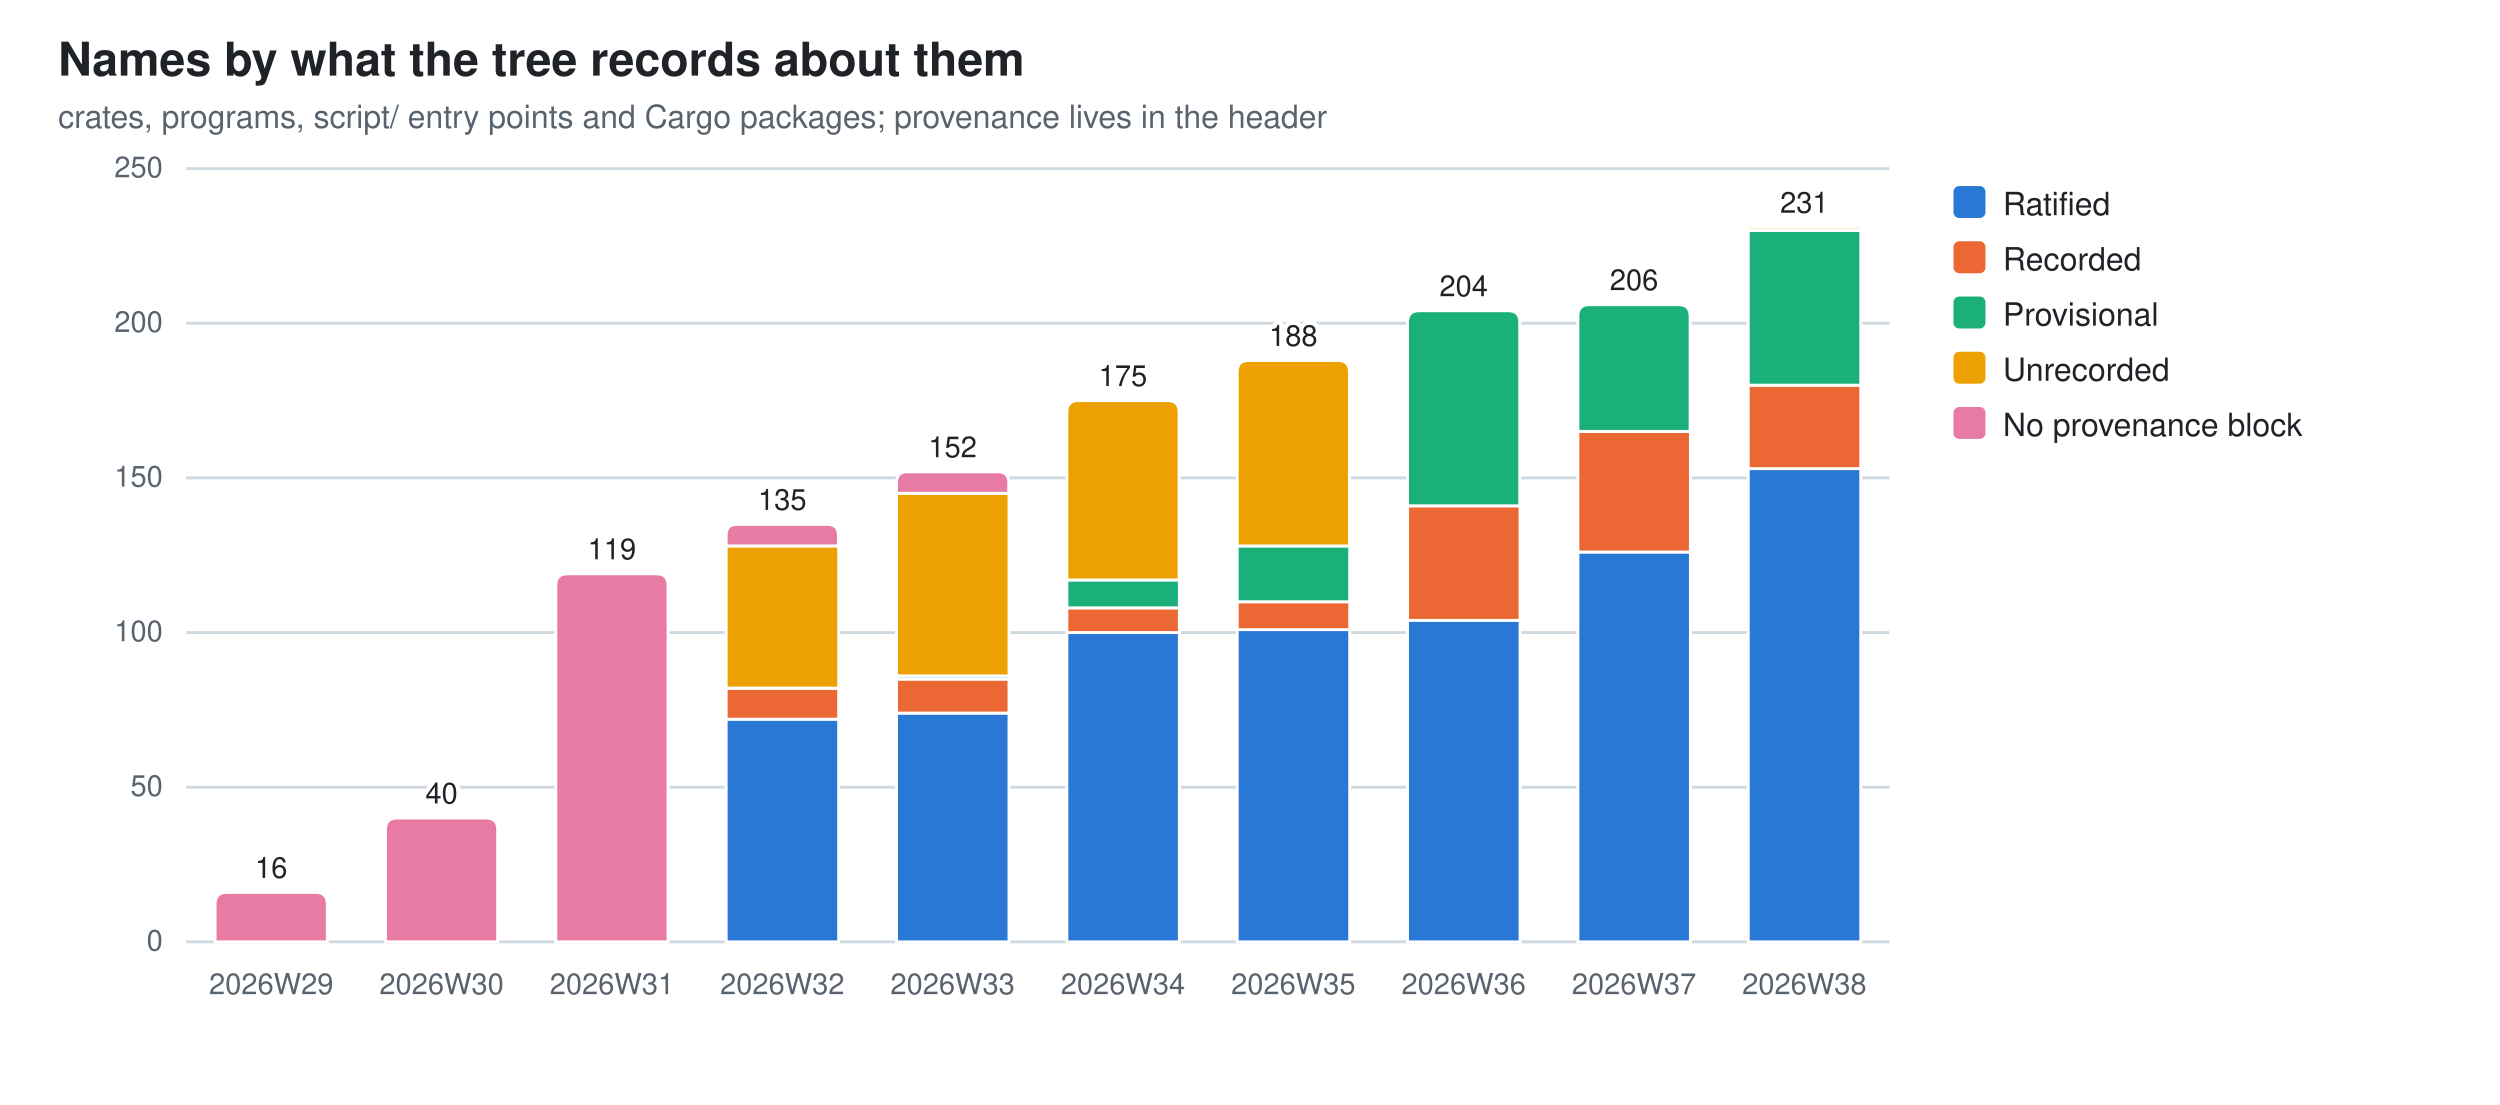
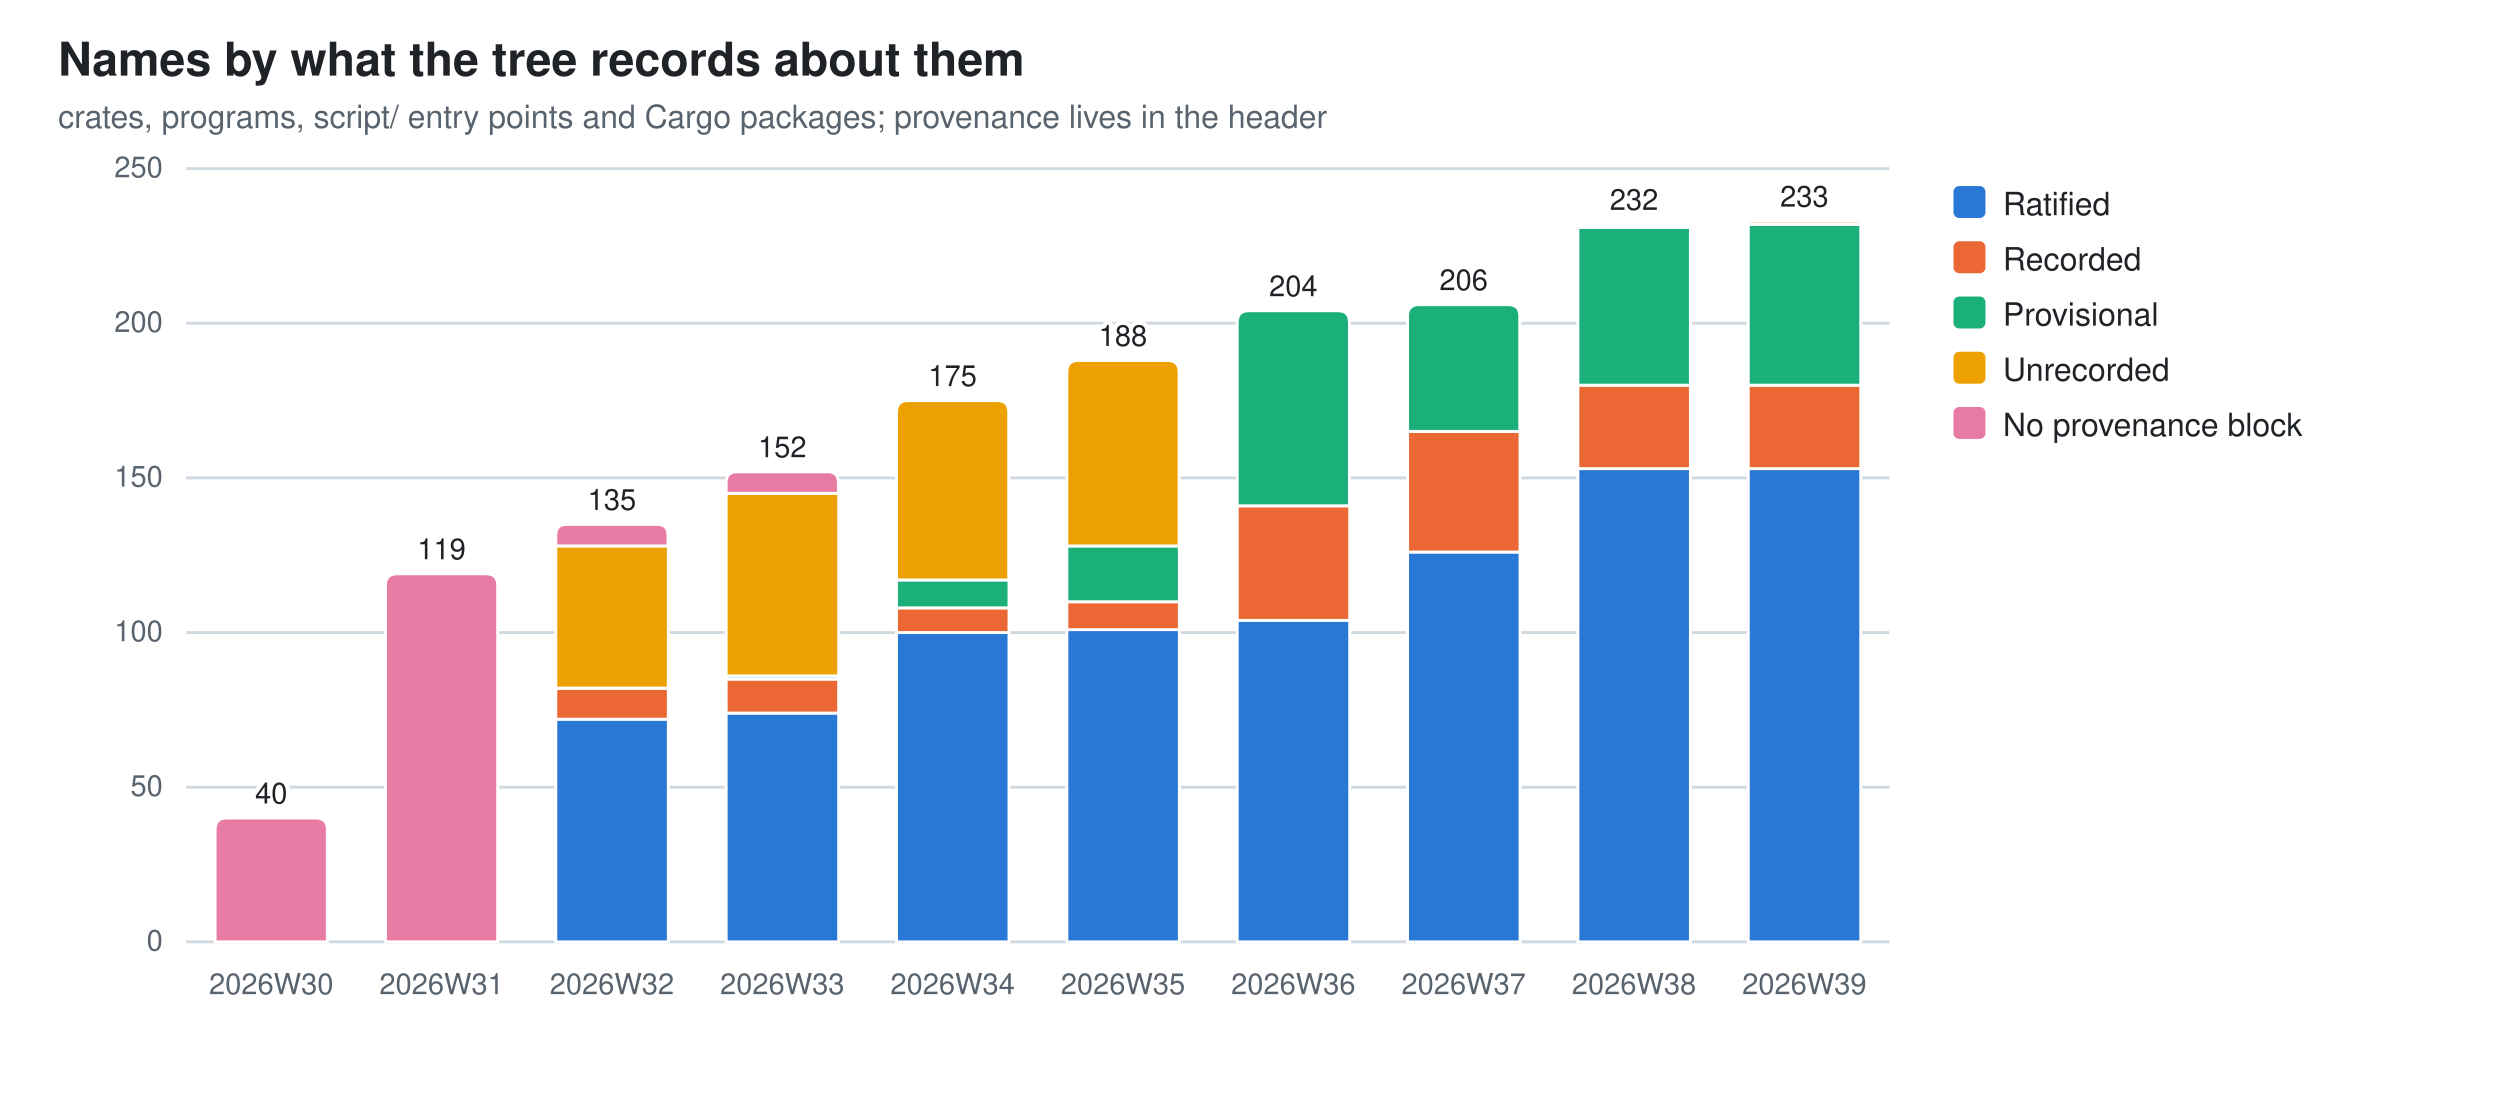
<svg xmlns="http://www.w3.org/2000/svg" width="860" height="380" viewBox="0 0 860 380" role="img" aria-label="Names by what the tree records about them">
  <style>
  .bg{fill:#ffffff} .fg{fill:#1f2328} .mut{fill:#59636e} .grid{stroke:#d1d9e0}
  .seg{stroke:#ffffff;stroke-width:1}
  .val{paint-order:stroke;stroke:#ffffff;stroke-width:3px;stroke-linejoin:round}
  .s0{fill:#2a78d6}  .s1{fill:#eb6834}  .s2{fill:#1baf7a}  .s3{fill:#eda100}  .s4{fill:#e87ba4}  .s5{fill:#008300}  .s6{fill:#4a3aa7}  .s7{fill:#e34948}
  @media (prefers-color-scheme: dark){
    .bg{fill:#0d1117} .fg{fill:#e6edf3} .mut{fill:#9198a1} .grid{stroke:#30363d}
    .seg{stroke:#0d1117} .val{stroke:#0d1117} .s0{fill:#3987e5} .s1{fill:#d95926} .s2{fill:#199e70} .s3{fill:#c98500} .s4{fill:#d55181} .s5{fill:#008300} .s6{fill:#9085e9} .s7{fill:#e66767}}
  text{font-family:-apple-system,BlinkMacSystemFont,"Segoe UI",Helvetica,Arial,sans-serif}
</style>
  <rect class="bg" width="860" height="380" />
  <text class="fg" x="20" y="26" font-size="16" font-weight="600">Names by what the tree records about them</text>
  <text class="mut" x="20" y="44" font-size="11">crates, programs, script/ entry points and Cargo packages; provenance lives in the header</text>
  <line class="grid" x1="64" y1="324.0" x2="650.0" y2="324.0" stroke-width="1" />
  <text class="mut" x="56" y="327.0" font-size="10" text-anchor="end">0</text>
  <line class="grid" x1="64" y1="270.8" x2="650.0" y2="270.8" stroke-width="1" />
  <text class="mut" x="56" y="273.8" font-size="10" text-anchor="end">50</text>
  <line class="grid" x1="64" y1="217.6" x2="650.0" y2="217.6" stroke-width="1" />
  <text class="mut" x="56" y="220.6" font-size="10" text-anchor="end">100</text>
  <line class="grid" x1="64" y1="164.4" x2="650.0" y2="164.4" stroke-width="1" />
  <text class="mut" x="56" y="167.4" font-size="10" text-anchor="end">150</text>
  <line class="grid" x1="64" y1="111.2" x2="650.0" y2="111.2" stroke-width="1" />
  <text class="mut" x="56" y="114.2" font-size="10" text-anchor="end">200</text>
  <line class="grid" x1="64" y1="58.0" x2="650.0" y2="58.0" stroke-width="1" />
  <text class="mut" x="56" y="61.0" font-size="10" text-anchor="end">250</text>
-   <path class="seg s4" d="M74.0,324.0 V311.0 Q74.0,307.0 78.0,307.0 H108.6 Q112.6,307.0 112.6,311.0 V324.0 Z" />
-   <text class="mut" x="93.3" y="342" font-size="10" text-anchor="middle">2026W29</text>
-   <text class="fg val" x="93.3" y="302.0" font-size="10" text-anchor="middle">16</text>
-   <path class="seg s4" d="M132.6,324.0 V285.4 Q132.6,281.4 136.6,281.4 H167.2 Q171.2,281.4 171.2,285.4 V324.0 Z" />
-   <text class="mut" x="151.9" y="342" font-size="10" text-anchor="middle">2026W30</text>
-   <text class="fg val" x="151.9" y="276.4" font-size="10" text-anchor="middle">40</text>
-   <path class="seg s4" d="M191.2,324.0 V201.4 Q191.2,197.4 195.2,197.4 H225.8 Q229.8,197.4 229.8,201.4 V324.0 Z" />
-   <text class="mut" x="210.5" y="342" font-size="10" text-anchor="middle">2026W31</text>
-   <text class="fg val" x="210.5" y="192.4" font-size="10" text-anchor="middle">119</text>
-   <rect class="seg s0" x="249.8" y="247.4" width="38.7" height="76.6" />
-   <rect class="seg s1" x="249.8" y="236.8" width="38.7" height="10.6" />
-   <rect class="seg s3" x="249.8" y="187.8" width="38.7" height="48.9" />
-   <path class="seg s4" d="M249.8,187.8 V184.1 Q249.8,180.4 253.5,180.4 H284.7 Q288.4,180.4 288.4,184.1 V187.8 Z" />
-   <text class="mut" x="269.1" y="342" font-size="10" text-anchor="middle">2026W32</text>
-   <text class="fg val" x="269.1" y="175.4" font-size="10" text-anchor="middle">135</text>
-   <rect class="seg s0" x="308.4" y="245.3" width="38.7" height="78.7" />
-   <rect class="seg s1" x="308.4" y="233.6" width="38.7" height="11.7" />
-   <rect class="seg s2" x="308.4" y="232.5" width="38.7" height="1.1" />
-   <rect class="seg s3" x="308.4" y="169.7" width="38.7" height="62.8" />
-   <path class="seg s4" d="M308.4,169.7 V166.0 Q308.4,162.3 312.1,162.3 H343.3 Q347.0,162.3 347.0,166.0 V169.7 Z" />
-   <text class="mut" x="327.7" y="342" font-size="10" text-anchor="middle">2026W33</text>
-   <text class="fg val" x="327.7" y="157.3" font-size="10" text-anchor="middle">152</text>
-   <rect class="seg s0" x="367.0" y="217.6" width="38.7" height="106.4" />
-   <rect class="seg s1" x="367.0" y="209.1" width="38.7" height="8.5" />
-   <rect class="seg s2" x="367.0" y="199.5" width="38.7" height="9.6" />
-   <path class="seg s3" d="M367.0,199.5 V141.8 Q367.0,137.8 371.0,137.8 H401.6 Q405.6,137.8 405.6,141.8 V199.5 Z" />
-   <text class="mut" x="386.3" y="342" font-size="10" text-anchor="middle">2026W34</text>
-   <text class="fg val" x="386.3" y="132.8" font-size="10" text-anchor="middle">175</text>
-   <rect class="seg s0" x="425.6" y="216.5" width="38.7" height="107.5" />
-   <rect class="seg s1" x="425.6" y="207.0" width="38.7" height="9.6" />
-   <rect class="seg s2" x="425.6" y="187.8" width="38.7" height="19.2" />
-   <path class="seg s3" d="M425.6,187.8 V128.0 Q425.6,124.0 429.6,124.0 H460.2 Q464.2,124.0 464.2,128.0 V187.8 Z" />
-   <text class="mut" x="444.9" y="342" font-size="10" text-anchor="middle">2026W35</text>
-   <text class="fg val" x="444.9" y="119.0" font-size="10" text-anchor="middle">188</text>
-   <rect class="seg s0" x="484.2" y="213.3" width="38.7" height="110.7" />
-   <rect class="seg s1" x="484.2" y="174.0" width="38.7" height="39.4" />
-   <path class="seg s2" d="M484.2,174.0 V110.9 Q484.2,106.9 488.2,106.9 H518.8 Q522.8,106.9 522.8,110.9 V174.0 Z" />
-   <text class="mut" x="503.5" y="342" font-size="10" text-anchor="middle">2026W36</text>
-   <text class="fg val" x="503.5" y="101.9" font-size="10" text-anchor="middle">204</text>
-   <rect class="seg s0" x="542.8" y="189.9" width="38.7" height="134.1" />
-   <rect class="seg s1" x="542.8" y="148.4" width="38.7" height="41.5" />
-   <path class="seg s2" d="M542.8,148.4 V108.8 Q542.8,104.8 546.8,104.8 H577.4 Q581.4,104.8 581.4,108.8 V148.4 Z" />
-   <text class="mut" x="562.1" y="342" font-size="10" text-anchor="middle">2026W37</text>
-   <text class="fg val" x="562.1" y="99.8" font-size="10" text-anchor="middle">206</text>
+   <path class="seg s4" d="M74.0,324.0 V285.4 Q74.0,281.4 78.0,281.4 H108.6 Q112.6,281.4 112.6,285.4 V324.0 Z" />
+   <text class="mut" x="93.3" y="342" font-size="10" text-anchor="middle">2026W30</text>
+   <text class="fg val" x="93.3" y="276.4" font-size="10" text-anchor="middle">40</text>
+   <path class="seg s4" d="M132.6,324.0 V201.4 Q132.6,197.4 136.6,197.4 H167.2 Q171.2,197.4 171.2,201.4 V324.0 Z" />
+   <text class="mut" x="151.9" y="342" font-size="10" text-anchor="middle">2026W31</text>
+   <text class="fg val" x="151.9" y="192.4" font-size="10" text-anchor="middle">119</text>
+   <rect class="seg s0" x="191.2" y="247.4" width="38.7" height="76.6" />
+   <rect class="seg s1" x="191.2" y="236.8" width="38.7" height="10.6" />
+   <rect class="seg s3" x="191.2" y="187.8" width="38.7" height="48.9" />
+   <path class="seg s4" d="M191.2,187.8 V184.1 Q191.2,180.4 194.9,180.4 H226.1 Q229.8,180.4 229.8,184.1 V187.8 Z" />
+   <text class="mut" x="210.5" y="342" font-size="10" text-anchor="middle">2026W32</text>
+   <text class="fg val" x="210.5" y="175.4" font-size="10" text-anchor="middle">135</text>
+   <rect class="seg s0" x="249.8" y="245.3" width="38.7" height="78.7" />
+   <rect class="seg s1" x="249.8" y="233.6" width="38.7" height="11.7" />
+   <rect class="seg s2" x="249.8" y="232.5" width="38.7" height="1.1" />
+   <rect class="seg s3" x="249.8" y="169.7" width="38.7" height="62.8" />
+   <path class="seg s4" d="M249.8,169.7 V166.0 Q249.8,162.3 253.5,162.3 H284.7 Q288.4,162.3 288.4,166.0 V169.7 Z" />
+   <text class="mut" x="269.1" y="342" font-size="10" text-anchor="middle">2026W33</text>
+   <text class="fg val" x="269.1" y="157.3" font-size="10" text-anchor="middle">152</text>
+   <rect class="seg s0" x="308.4" y="217.6" width="38.7" height="106.4" />
+   <rect class="seg s1" x="308.4" y="209.1" width="38.7" height="8.5" />
+   <rect class="seg s2" x="308.4" y="199.5" width="38.7" height="9.6" />
+   <path class="seg s3" d="M308.4,199.5 V141.8 Q308.4,137.8 312.4,137.8 H343.0 Q347.0,137.8 347.0,141.8 V199.5 Z" />
+   <text class="mut" x="327.7" y="342" font-size="10" text-anchor="middle">2026W34</text>
+   <text class="fg val" x="327.7" y="132.8" font-size="10" text-anchor="middle">175</text>
+   <rect class="seg s0" x="367.0" y="216.5" width="38.7" height="107.5" />
+   <rect class="seg s1" x="367.0" y="207.0" width="38.7" height="9.6" />
+   <rect class="seg s2" x="367.0" y="187.8" width="38.7" height="19.2" />
+   <path class="seg s3" d="M367.0,187.8 V128.0 Q367.0,124.0 371.0,124.0 H401.6 Q405.6,124.0 405.6,128.0 V187.8 Z" />
+   <text class="mut" x="386.3" y="342" font-size="10" text-anchor="middle">2026W35</text>
+   <text class="fg val" x="386.3" y="119.0" font-size="10" text-anchor="middle">188</text>
+   <rect class="seg s0" x="425.6" y="213.3" width="38.7" height="110.7" />
+   <rect class="seg s1" x="425.6" y="174.0" width="38.7" height="39.4" />
+   <path class="seg s2" d="M425.6,174.0 V110.9 Q425.6,106.9 429.6,106.9 H460.2 Q464.2,106.9 464.2,110.9 V174.0 Z" />
+   <text class="mut" x="444.9" y="342" font-size="10" text-anchor="middle">2026W36</text>
+   <text class="fg val" x="444.9" y="101.9" font-size="10" text-anchor="middle">204</text>
+   <rect class="seg s0" x="484.2" y="189.9" width="38.7" height="134.1" />
+   <rect class="seg s1" x="484.2" y="148.4" width="38.7" height="41.5" />
+   <path class="seg s2" d="M484.2,148.4 V108.8 Q484.2,104.8 488.2,104.8 H518.8 Q522.8,104.8 522.8,108.8 V148.4 Z" />
+   <text class="mut" x="503.5" y="342" font-size="10" text-anchor="middle">2026W37</text>
+   <text class="fg val" x="503.5" y="99.8" font-size="10" text-anchor="middle">206</text>
+   <rect class="seg s0" x="542.8" y="161.2" width="38.7" height="162.8" />
+   <rect class="seg s1" x="542.8" y="132.5" width="38.7" height="28.7" />
+   <rect class="seg s2" x="542.8" y="78.2" width="38.7" height="54.3" />
+   <path class="seg s3" d="M542.8,78.2 V77.7 Q542.8,77.2 543.3,77.2 H580.9 Q581.4,77.2 581.4,77.7 V78.2 Z" />
+   <text class="mut" x="562.1" y="342" font-size="10" text-anchor="middle">2026W38</text>
+   <text class="fg val" x="562.1" y="72.2" font-size="10" text-anchor="middle">232</text>
  <rect class="seg s0" x="601.4" y="161.2" width="38.7" height="162.8" />
  <rect class="seg s1" x="601.4" y="132.5" width="38.7" height="28.7" />
-   <rect class="seg s2" x="601.4" y="79.3" width="38.7" height="53.2" />
-   <path class="seg s3" d="M601.4,79.3 V78.7 Q601.4,78.2 601.9,78.2 H639.5 Q640.0,78.2 640.0,78.7 V79.3 Z" />
-   <text class="mut" x="620.7" y="342" font-size="10" text-anchor="middle">2026W38</text>
-   <text class="fg val" x="620.7" y="73.2" font-size="10" text-anchor="middle">231</text>
+   <rect class="seg s2" x="601.4" y="77.2" width="38.7" height="55.3" />
+   <path class="seg s3" d="M601.4,77.2 V76.6 Q601.4,76.1 601.9,76.1 H639.5 Q640.0,76.1 640.0,76.6 V77.2 Z" />
+   <text class="mut" x="620.7" y="342" font-size="10" text-anchor="middle">2026W39</text>
+   <text class="fg val" x="620.7" y="71.1" font-size="10" text-anchor="middle">233</text>
  <rect class="s0" x="672" y="64" width="11" height="11" rx="2" />
  <text class="fg" y="74" font-size="11">
    <tspan x="689" dy="0">Ratified</tspan>
  </text>
  <rect class="s1" x="672" y="83" width="11" height="11" rx="2" />
  <text class="fg" y="93" font-size="11">
    <tspan x="689" dy="0">Recorded</tspan>
  </text>
  <rect class="s2" x="672" y="102" width="11" height="11" rx="2" />
  <text class="fg" y="112" font-size="11">
    <tspan x="689" dy="0">Provisional</tspan>
  </text>
  <rect class="s3" x="672" y="121" width="11" height="11" rx="2" />
  <text class="fg" y="131" font-size="11">
    <tspan x="689" dy="0">Unrecorded</tspan>
  </text>
  <rect class="s4" x="672" y="140" width="11" height="11" rx="2" />
  <text class="fg" y="150" font-size="11">
    <tspan x="689" dy="0">No provenance block</tspan>
  </text>
</svg>
